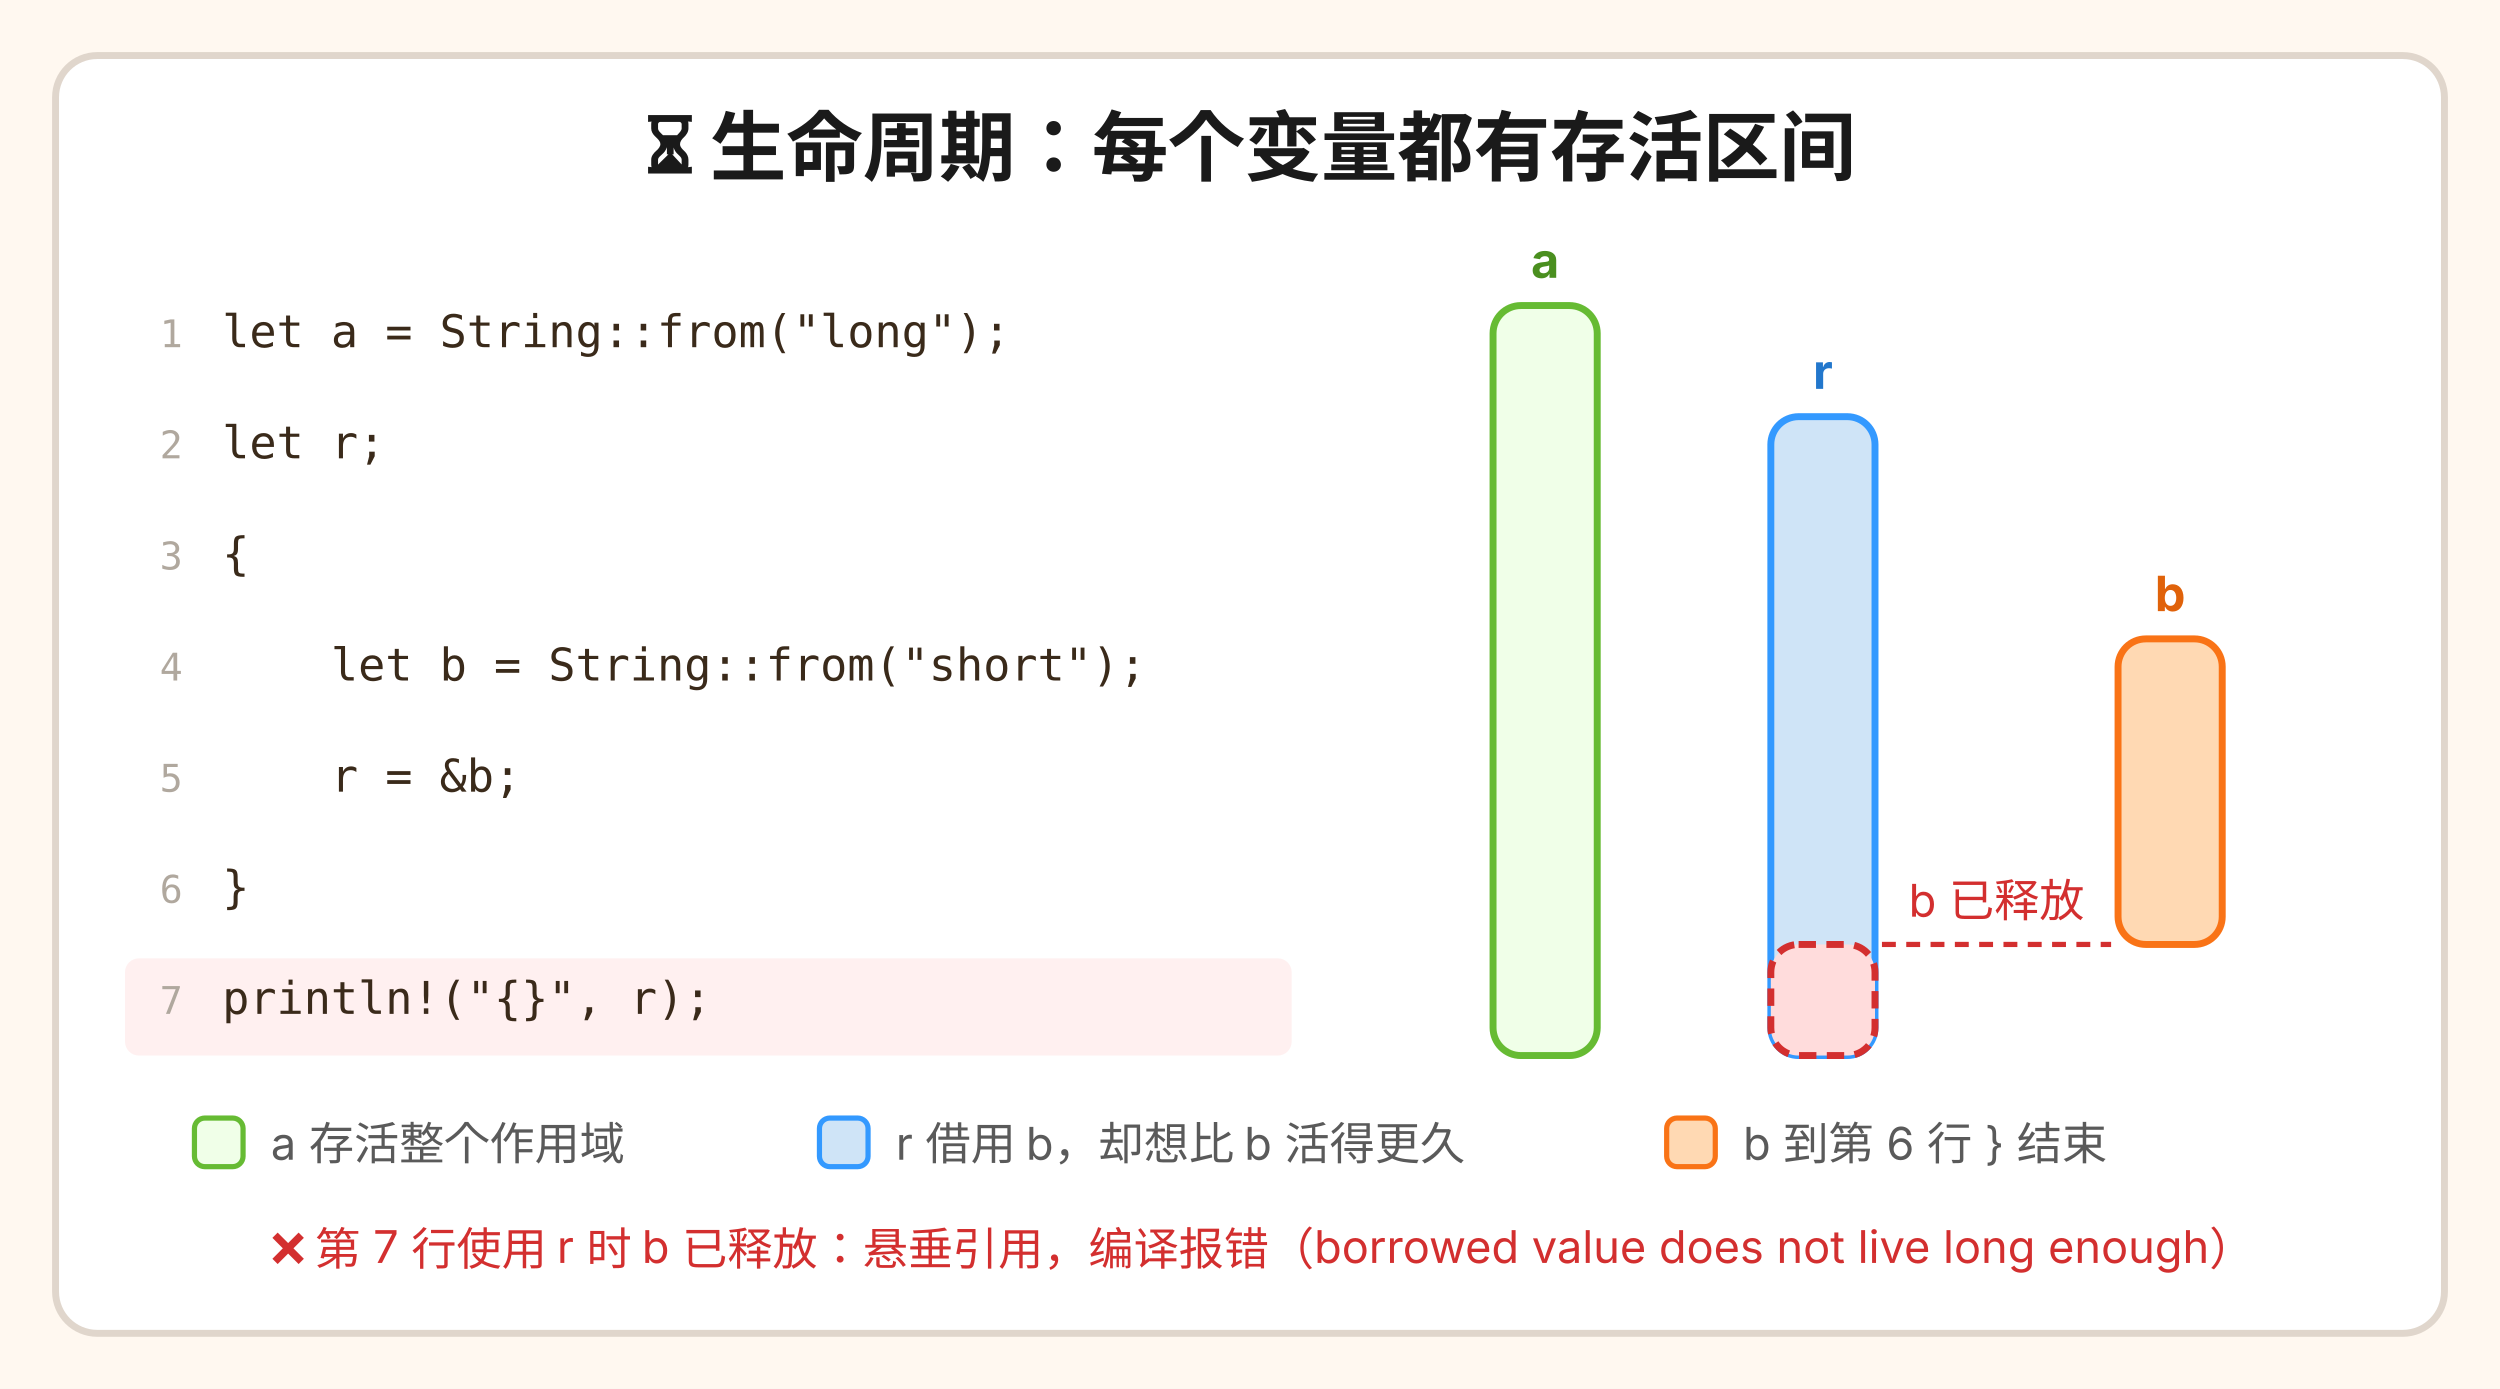
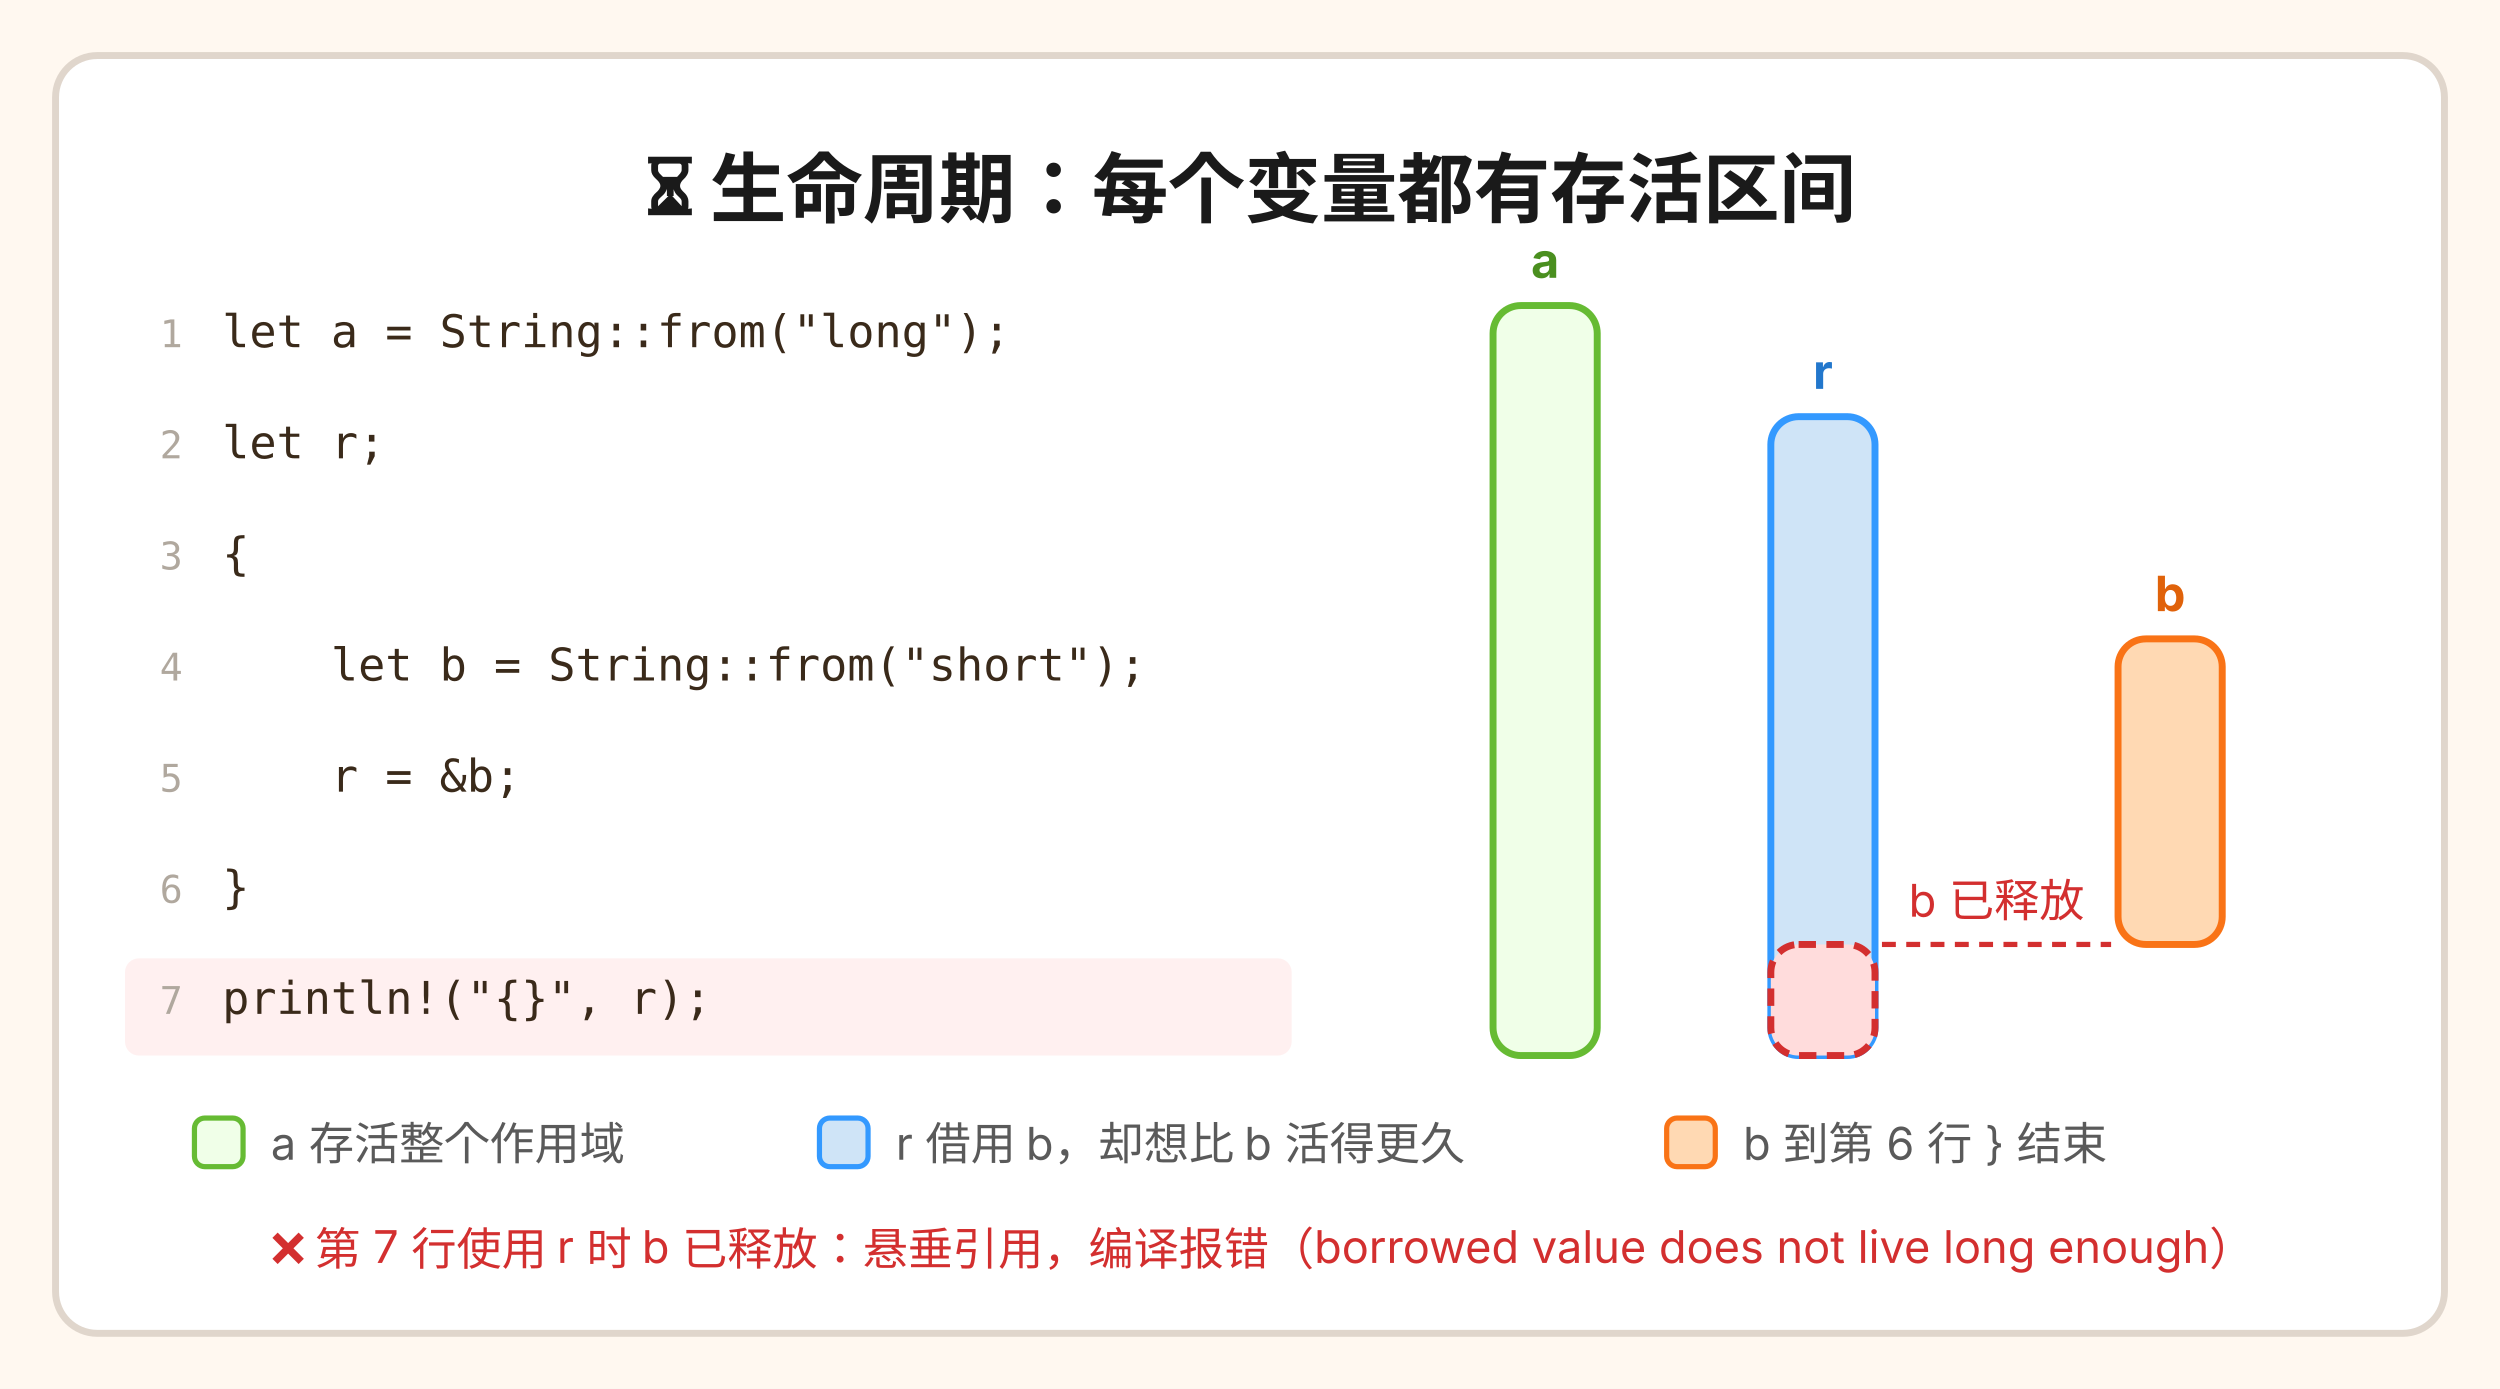
<svg xmlns="http://www.w3.org/2000/svg" width="720" height="400" viewBox="0 0 720 400" role="img" aria-label="生命周期作用域示意">
  <defs>
    <style>
      .bg { fill: #fff8f0; }
      .card { fill: #ffffff; stroke: #e0d6cc; stroke-width: 2; }
      .title { font: bold 22px system-ui, -apple-system, sans-serif; fill: #1a1a1a; }
      .code { font: 13px "SF Mono", Menlo, monospace; fill: #3a2a1a; }
      .linenum { font: 11px "SF Mono", Menlo, monospace; fill: #b0a89e; }
      .label { font: 13px system-ui, -apple-system, sans-serif; fill: #5a5a5a; }
      .lane-a { font: bold 14px system-ui, -apple-system, sans-serif; fill: #4a8f1f; }
      .lane-b { font: bold 14px system-ui, -apple-system, sans-serif; fill: #e0620a; }
      .lane-r { font: bold 14px system-ui, -apple-system, sans-serif; fill: #2277cc; }
      .bar-a { fill: #f0ffe8; stroke: #66bb33; stroke-width: 2; }
      .bar-b { fill: #ffd9b3; stroke: #f97316; stroke-width: 2; }
      .bar-r { fill: #cfe4f7; stroke: #3399ff; stroke-width: 2; }
      .bar-bad { fill: #ffdcdc; stroke: #d32f2f; stroke-width: 2; stroke-dasharray: 5 3; }
      .note { font: 13px system-ui, -apple-system, sans-serif; fill: #d32f2f; }
      .chip-a { fill: #f0ffe8; stroke: #66bb33; stroke-width: 1.5; }
      .chip-b { fill: #ffd9b3; stroke: #f97316; stroke-width: 1.5; }
      .chip-r { fill: #cfe4f7; stroke: #3399ff; stroke-width: 1.5; }
      .bad-line { stroke: #d32f2f; stroke-width: 1.5; stroke-dasharray: 4 3; }
      .err-row { fill: #fff0f0; }
    </style>
  </defs>
  <rect width="720" height="400" class="bg" />
  <rect x="16" y="16" width="688" height="368" rx="12" class="card" />
-   <text x="360" y="50" text-anchor="middle" class="title">⏳ 生命周期：每个变量都有存活区间</text>
+   <text x="360" y="62" text-anchor="middle" class="title">⏳ 生命周期：每个变量都有存活区间</text>
  <rect x="36" y="276" width="336" height="28" rx="4" class="err-row" />
  <text x="46" y="100" class="linenum">1</text>
  <text x="64" y="100" class="code">let a = String::from("long");</text>
  <text x="46" y="132" class="linenum">2</text>
  <text x="64" y="132" class="code">let r;</text>
  <text x="46" y="164" class="linenum">3</text>
  <text x="64" y="164" class="code">{</text>
  <text x="46" y="196" class="linenum">4</text>
  <text x="64" y="196" class="code" xml:space="preserve">    let b = String::from("short");</text>
  <text x="46" y="228" class="linenum">5</text>
  <text x="64" y="228" class="code" xml:space="preserve">    r = &amp;b;</text>
  <text x="46" y="260" class="linenum">6</text>
  <text x="64" y="260" class="code">}</text>
  <text x="46" y="292" class="linenum">7</text>
  <text x="64" y="292" class="code">println!("{}", r);</text>
  <text x="445" y="80" text-anchor="middle" class="lane-a">a</text>
  <rect x="430" y="88" width="30" height="216" rx="8" class="bar-a" />
  <text x="525" y="112" text-anchor="middle" class="lane-r">r</text>
  <rect x="510" y="120" width="30" height="184" rx="8" class="bar-r" />
  <rect x="510" y="272" width="30" height="32" rx="8" class="bar-bad" />
  <text x="625" y="176" text-anchor="middle" class="lane-b">b</text>
  <rect x="610" y="184" width="30" height="88" rx="8" class="bar-b" />
  <line x1="542" y1="272" x2="608" y2="272" class="bad-line" />
  <text x="575" y="264" text-anchor="middle" class="note">b 已释放</text>
  <rect x="56" y="322" width="14" height="14" rx="3" class="chip-a" />
  <text x="78" y="334" class="label">a 存活整个作用域</text>
  <rect x="236" y="322" width="14" height="14" rx="3" class="chip-r" />
  <text x="258" y="334" class="label">r 借用 b，却想比 b 活得更久</text>
  <rect x="480" y="322" width="14" height="14" rx="3" class="chip-b" />
  <text x="502" y="334" class="label">b 到第 6 行 } 结束</text>
  <text x="78" y="364" class="note">❌ 第 7 行使用 r 时 b 已释放：悬垂引用，编译报错（borrowed value does not live long enough）</text>
</svg>
